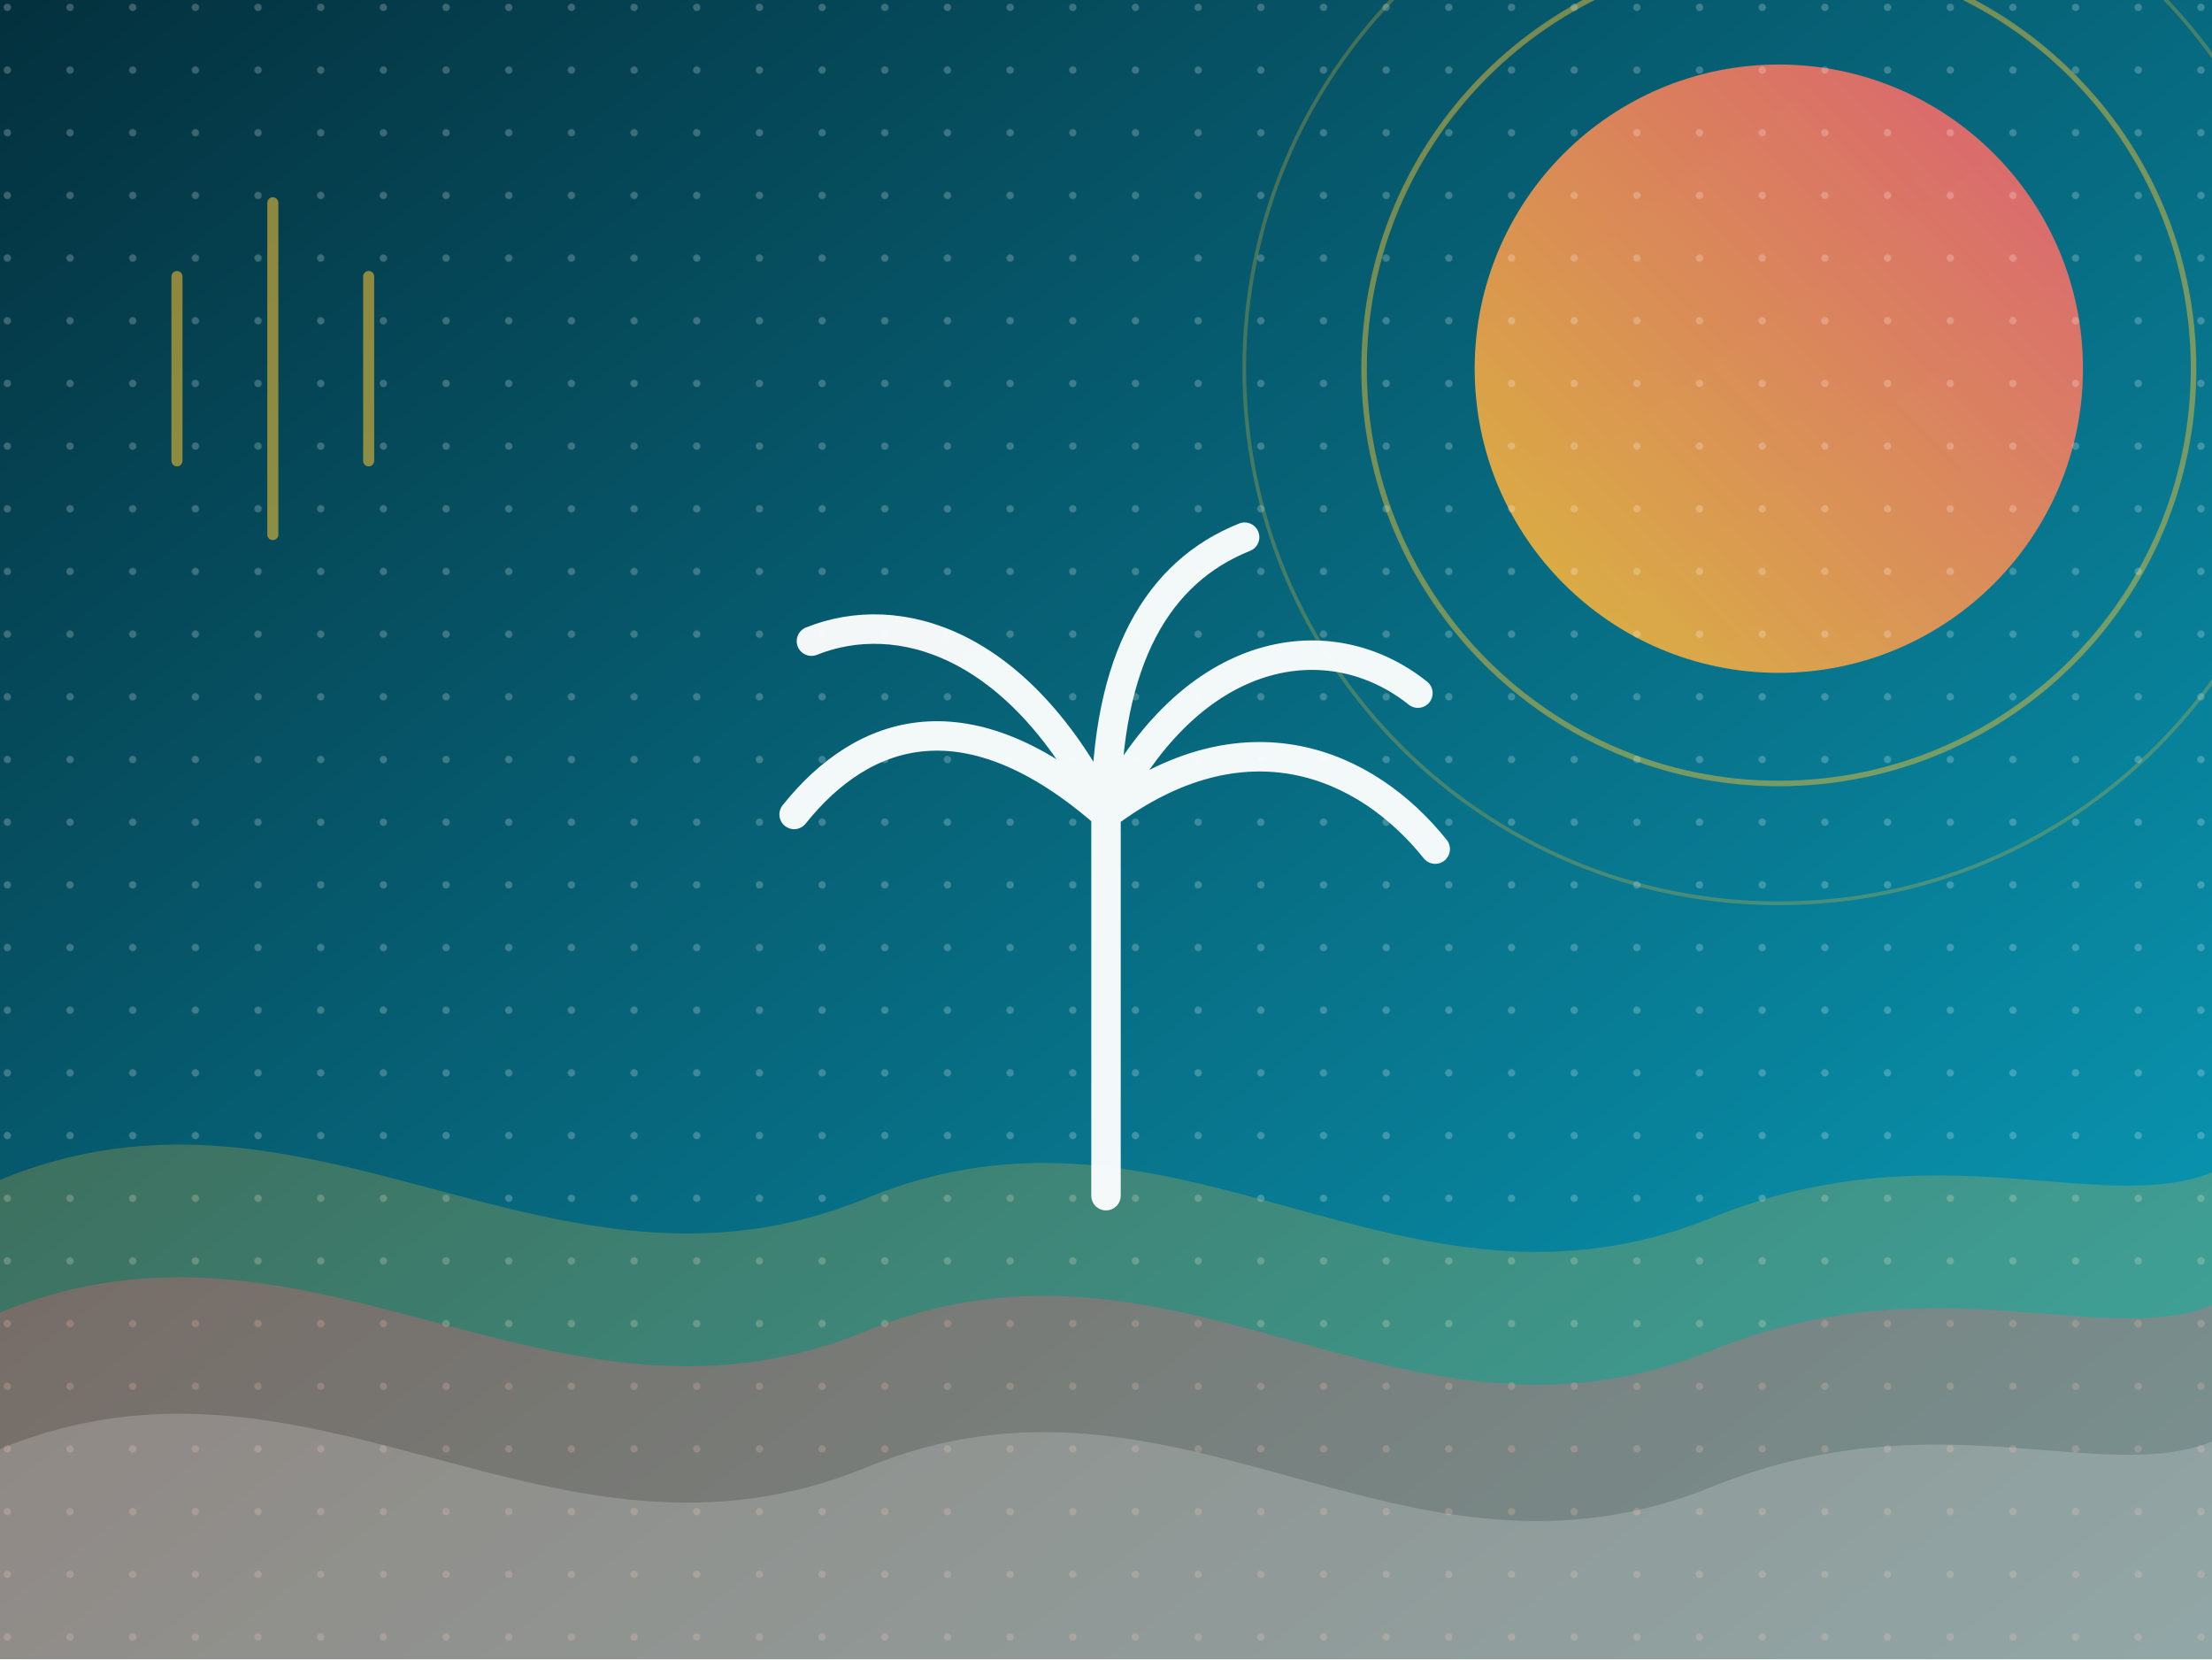
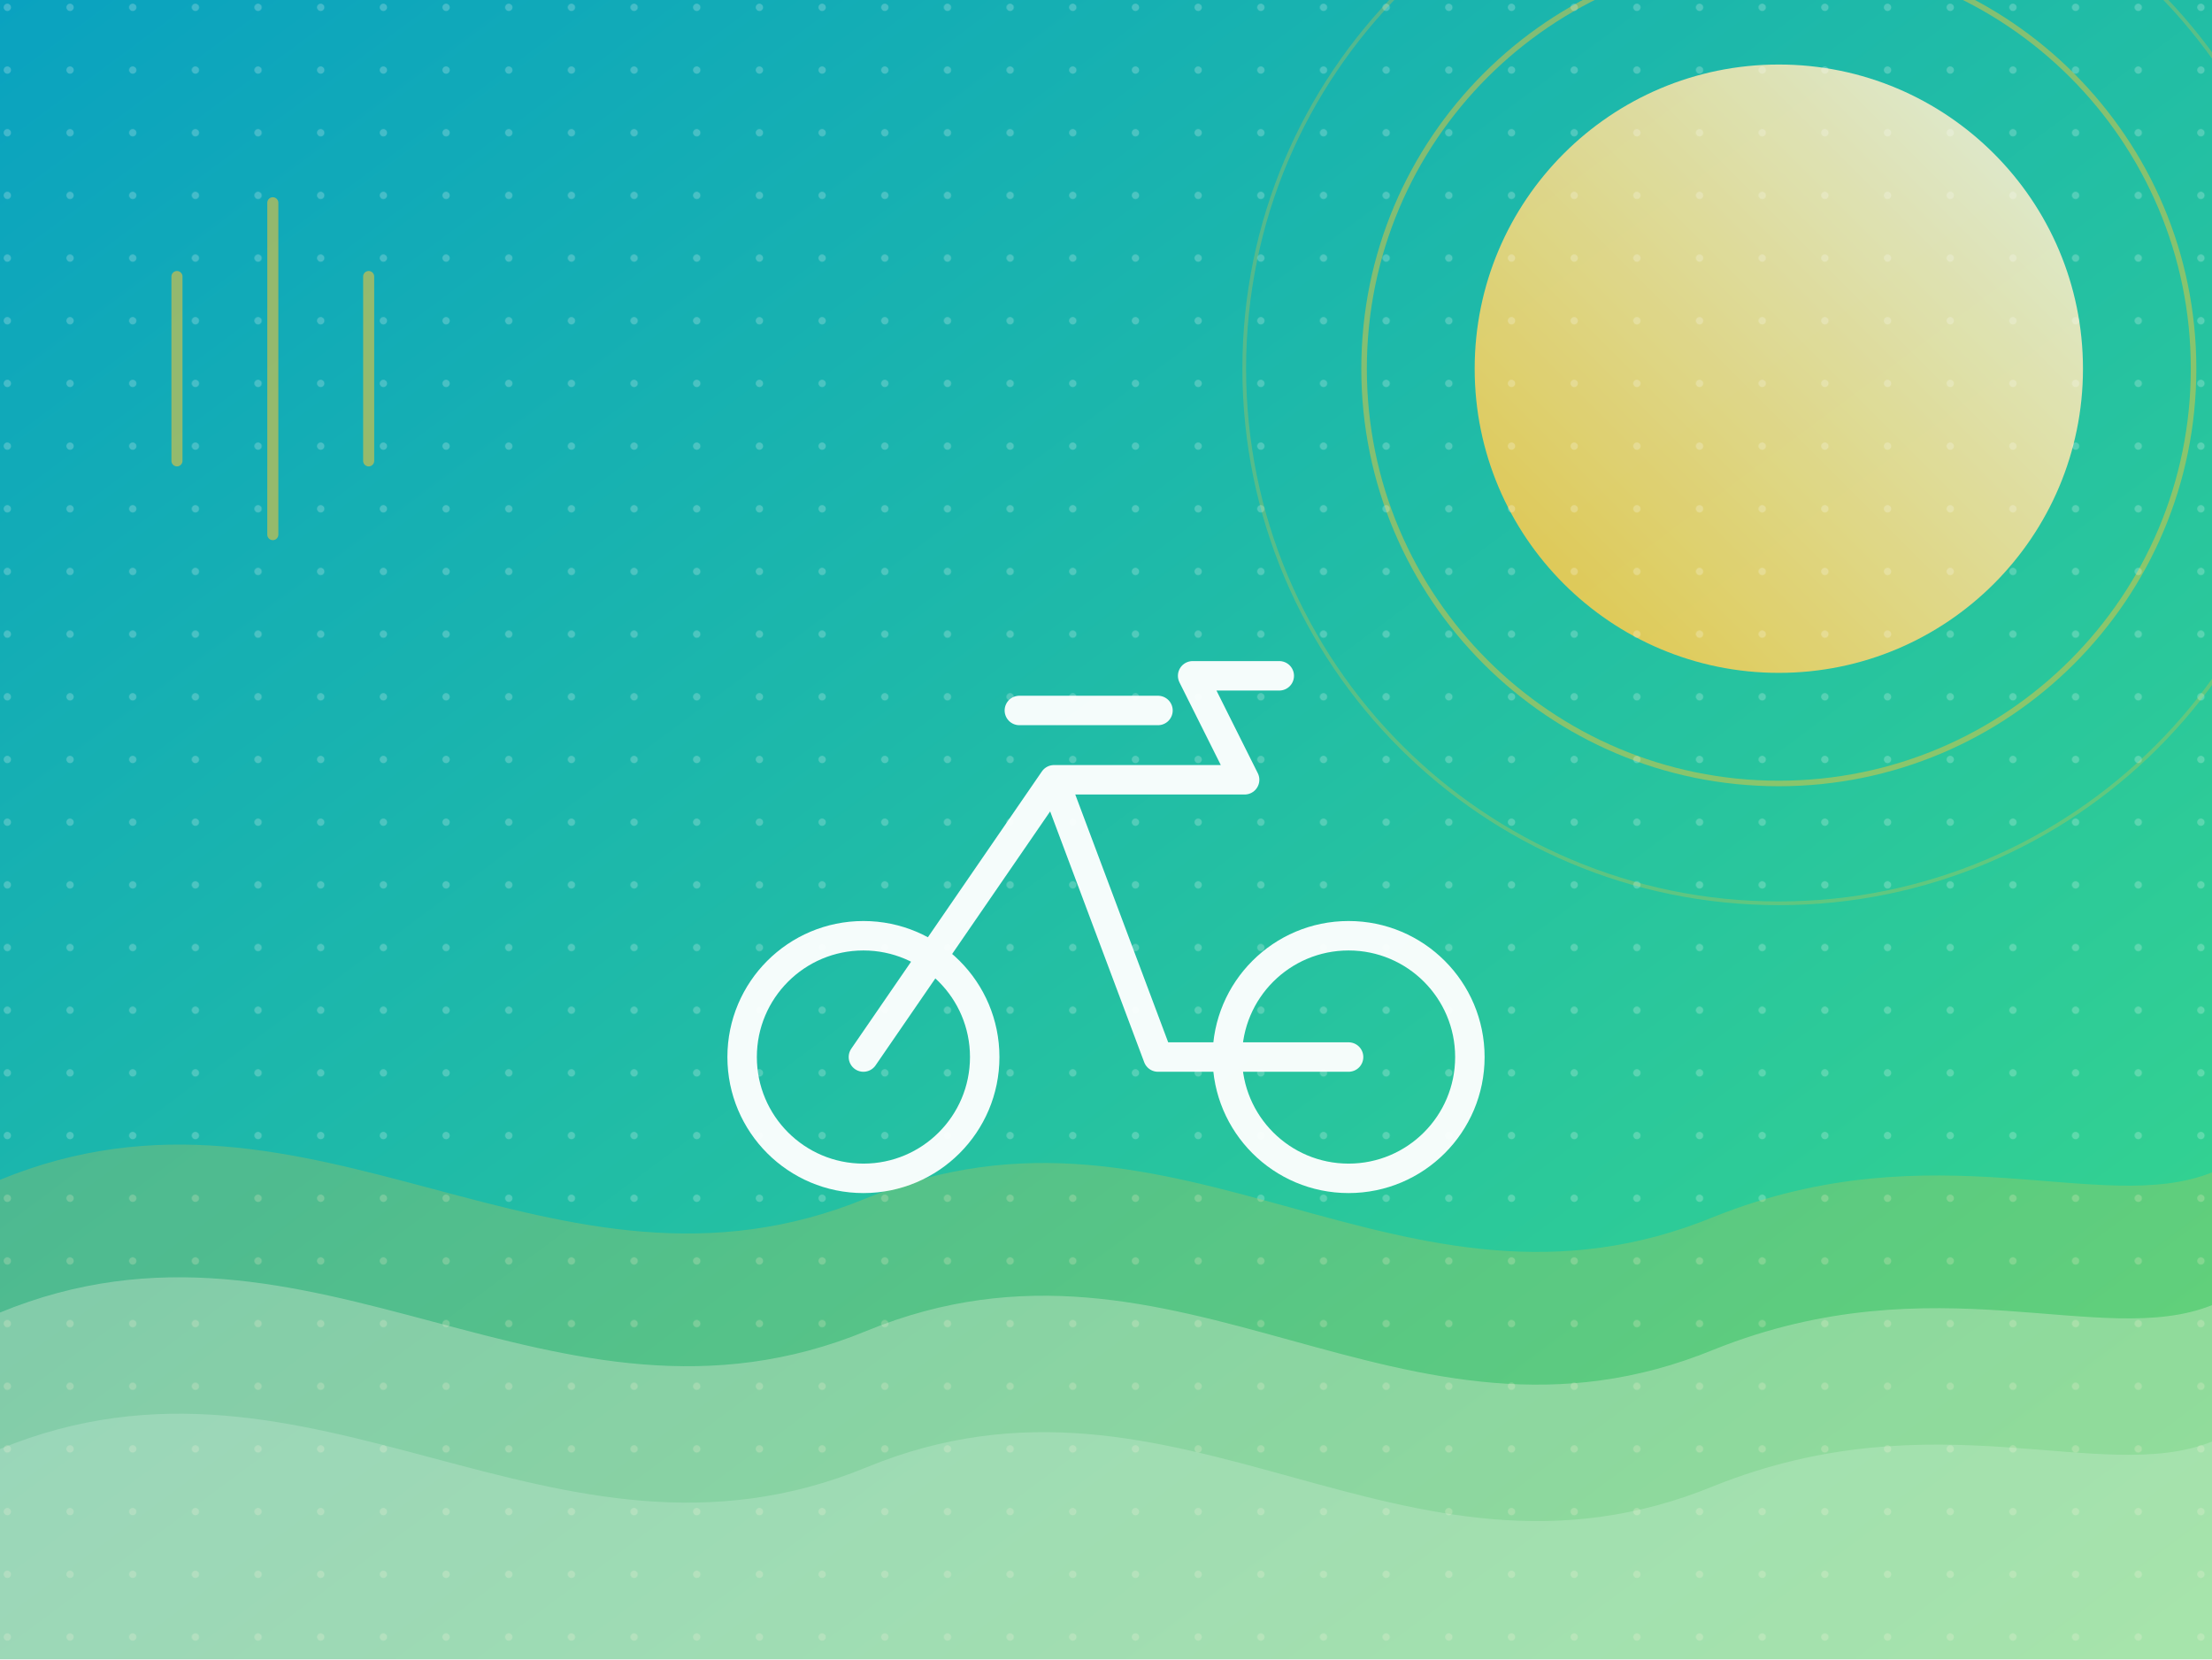
- <svg xmlns="http://www.w3.org/2000/svg" viewBox="0 0 1200 900" width="1200" height="900" role="img" aria-label="hero southbeach">
+ <svg xmlns="http://www.w3.org/2000/svg" viewBox="0 0 1200 900" width="1200" height="900" role="img" aria-label="tour bike coastal">
  <defs>
    <linearGradient id="g1" x1="0" y1="0" x2="1" y2="1">
-       <stop offset="0" stop-color="#04303d" />
-       <stop offset="1" stop-color="#0aa2c0" />
+       <stop offset="0" stop-color="#0aa2c0" />
+       <stop offset="1" stop-color="#39d98a" />
    </linearGradient>
    <linearGradient id="g2" x1="0" y1="1" x2="1" y2="0">
      <stop offset="0" stop-color="#ffc531" />
-       <stop offset="1" stop-color="#ff5d73" />
+       <stop offset="1" stop-color="#fff6e9" />
    </linearGradient>
    <pattern id="dots" width="34" height="34" patternUnits="userSpaceOnUse">
      <circle cx="4" cy="4" r="2" fill="#ffffff" opacity=".22" />
    </pattern>
  </defs>
  <rect width="1200" height="900" fill="url(#g1)" />
  <circle cx="965" cy="200" r="165" fill="url(#g2)" opacity=".85" />
  <circle cx="965" cy="200" r="225" fill="none" stroke="#ffc531" stroke-width="3" opacity=".45" />
  <circle cx="965" cy="200" r="290" fill="none" stroke="#ffc531" stroke-width="2" opacity=".25" />
  <rect width="1200" height="900" fill="url(#dots)" />
  <path d="M0 640 C170 570 300 720 470 650 C640 580 760 730 930 660 C1050 612 1140 660 1200 636 L1200 900 L0 900 Z" fill="#ffc531" opacity=".22" />
-   <path d="M0 712 C170 642 300 792 470 722 C640 652 760 802 930 732 C1050 684 1140 732 1200 708 L1200 900 L0 900 Z" fill="#ff5d73" opacity=".3" />
+   <path d="M0 712 C170 642 300 792 470 722 C640 652 760 802 930 732 C1050 684 1140 732 1200 708 L1200 900 L0 900 Z" fill="#fff6e9" opacity=".3" />
  <path d="M0 786 C170 716 300 866 470 796 C640 726 760 876 930 806 C1050 758 1140 806 1200 782 L1200 900 L0 900 Z" fill="#ffffff" opacity=".18" />
  <g transform="translate(365 235) scale(4.7)" fill="none" stroke="#ffffff" stroke-width="3.4" stroke-linecap="round" stroke-linejoin="round" opacity=".95">
-     <path d="M50 88 L50 44 M50 44 C34 30 22 34 14 44 M50 44 C40 24 26 20 16 24 M50 44 C60 24 76 22 86 30 M50 44 C66 32 80 38 88 48 M50 44 C50 26 56 16 66 12" />
+     <path d="M22 72 m-14 0 a14 14 0 1 0 28 0 a14 14 0 1 0 -28 0 M78 72 m-14 0 a14 14 0 1 0 28 0 a14 14 0 1 0 -28 0 M22 72 L44 40 L66 40 M44 40 L56 72 L78 72 M40 32 L56 32 M66 40 L60 28 L70 28" />
  </g>
  <g stroke="#ffc531" stroke-width="6" stroke-linecap="round" opacity=".55">
    <path d="M96 150 L96 250" />
    <path d="M148 110 L148 290" />
    <path d="M200 150 L200 250" />
  </g>
</svg>
